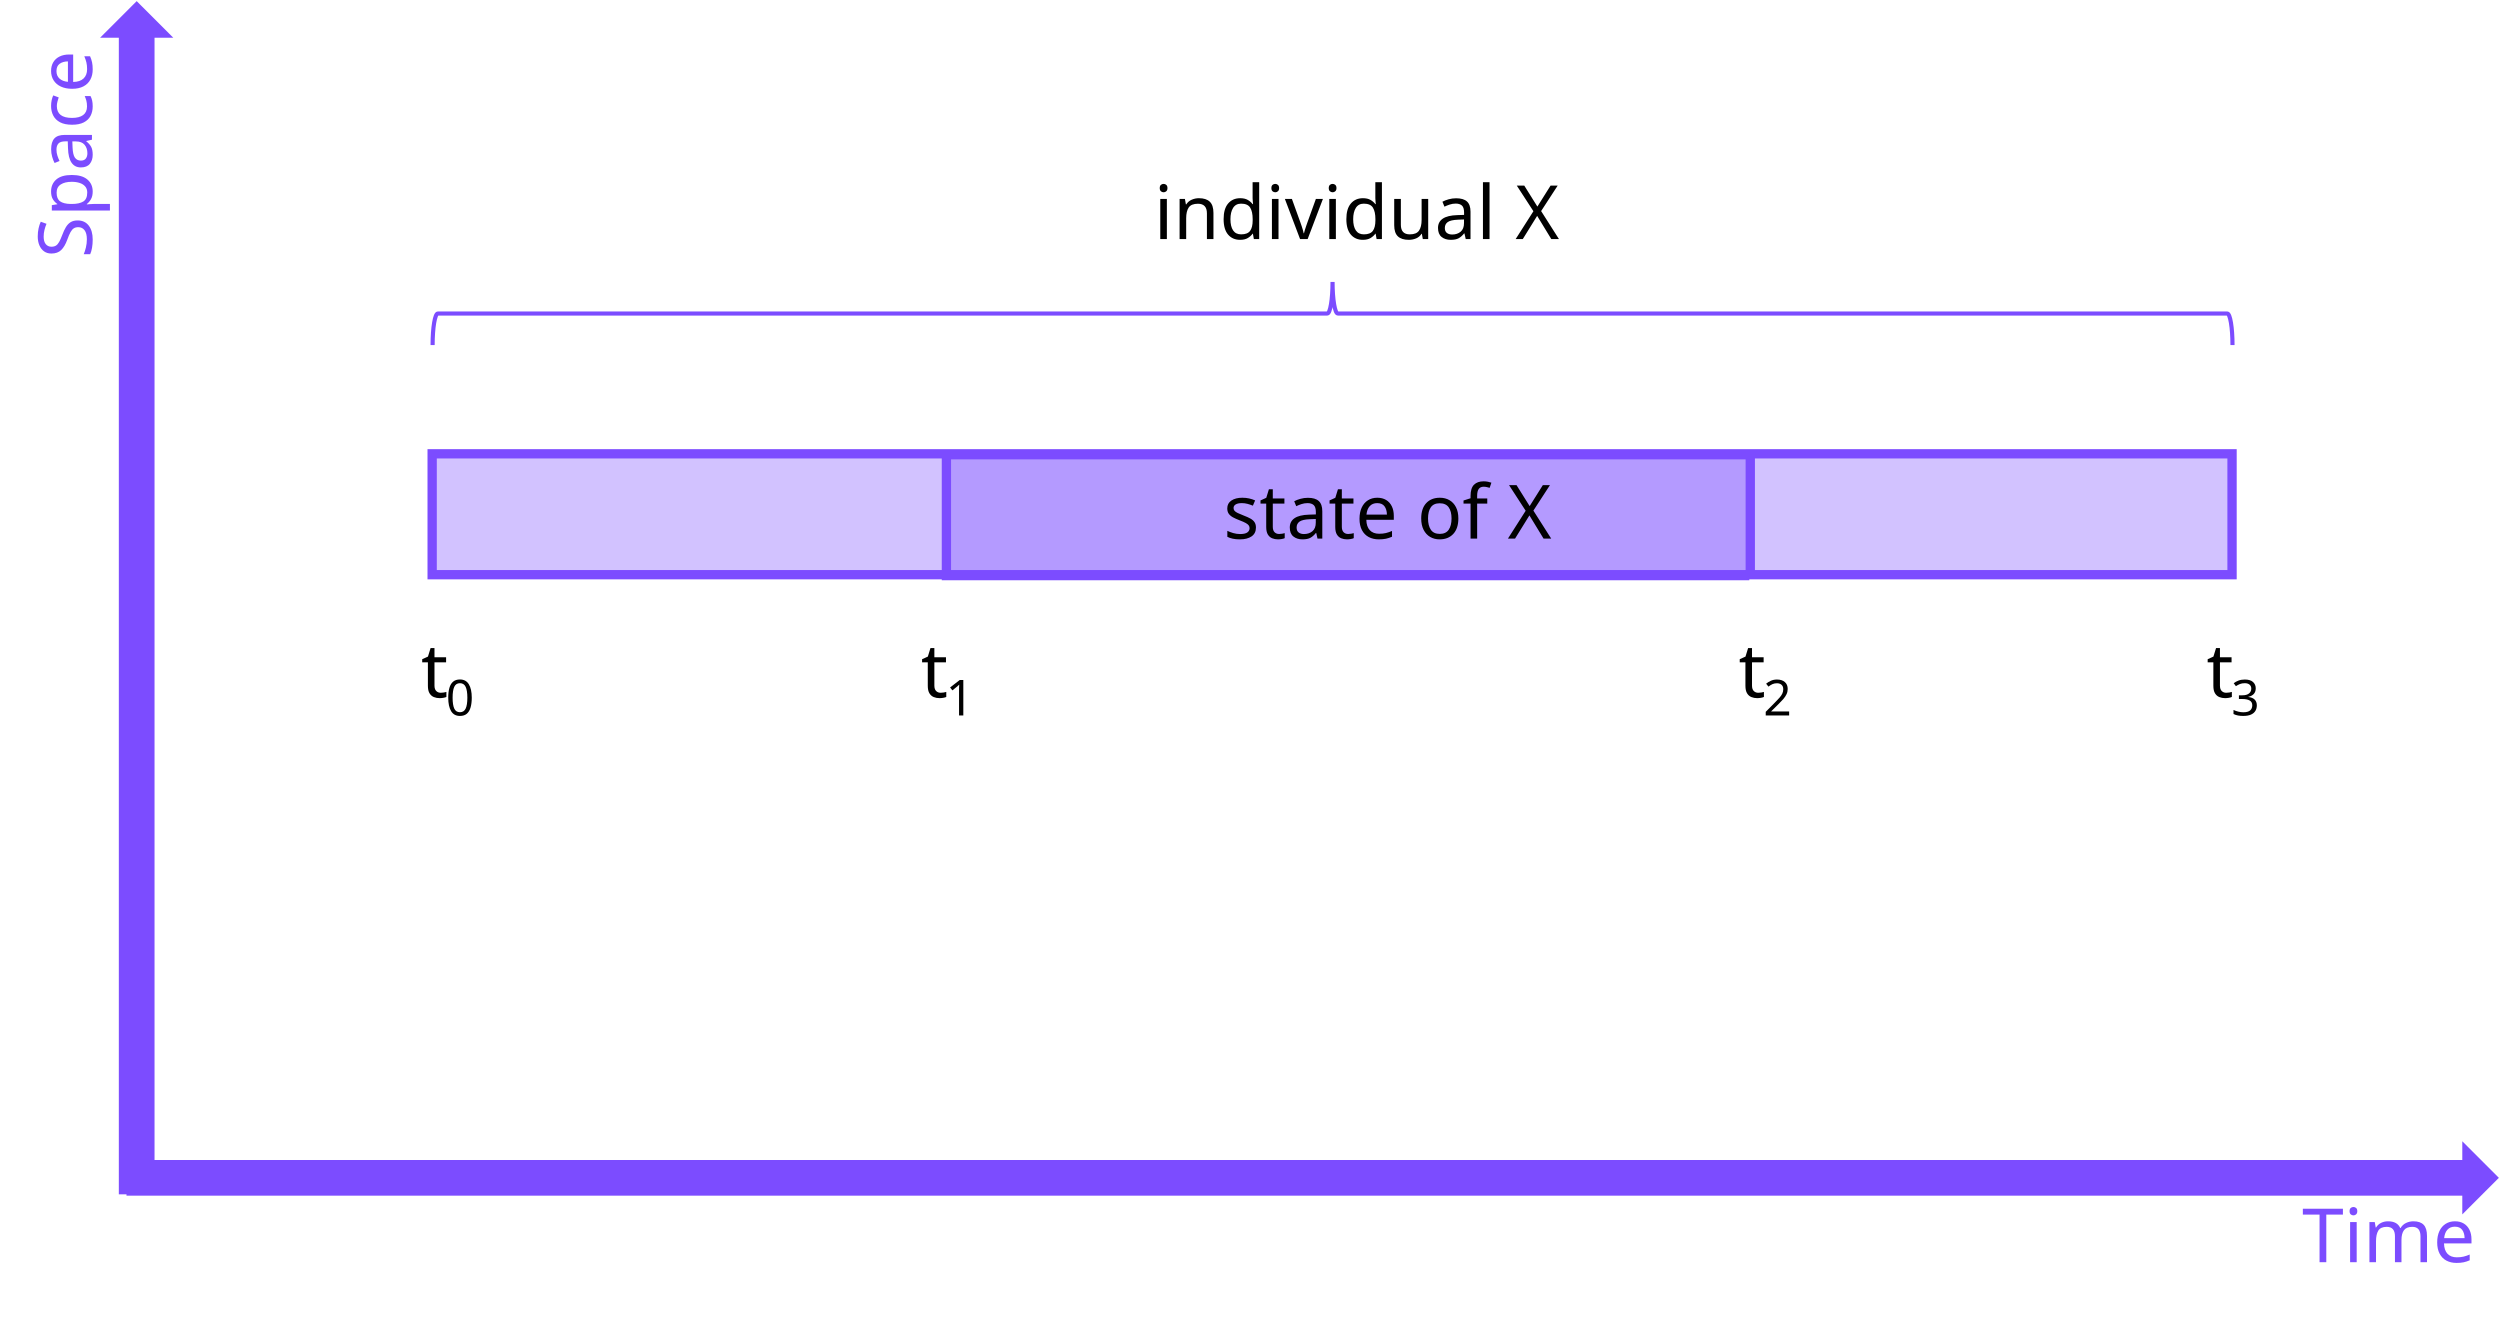
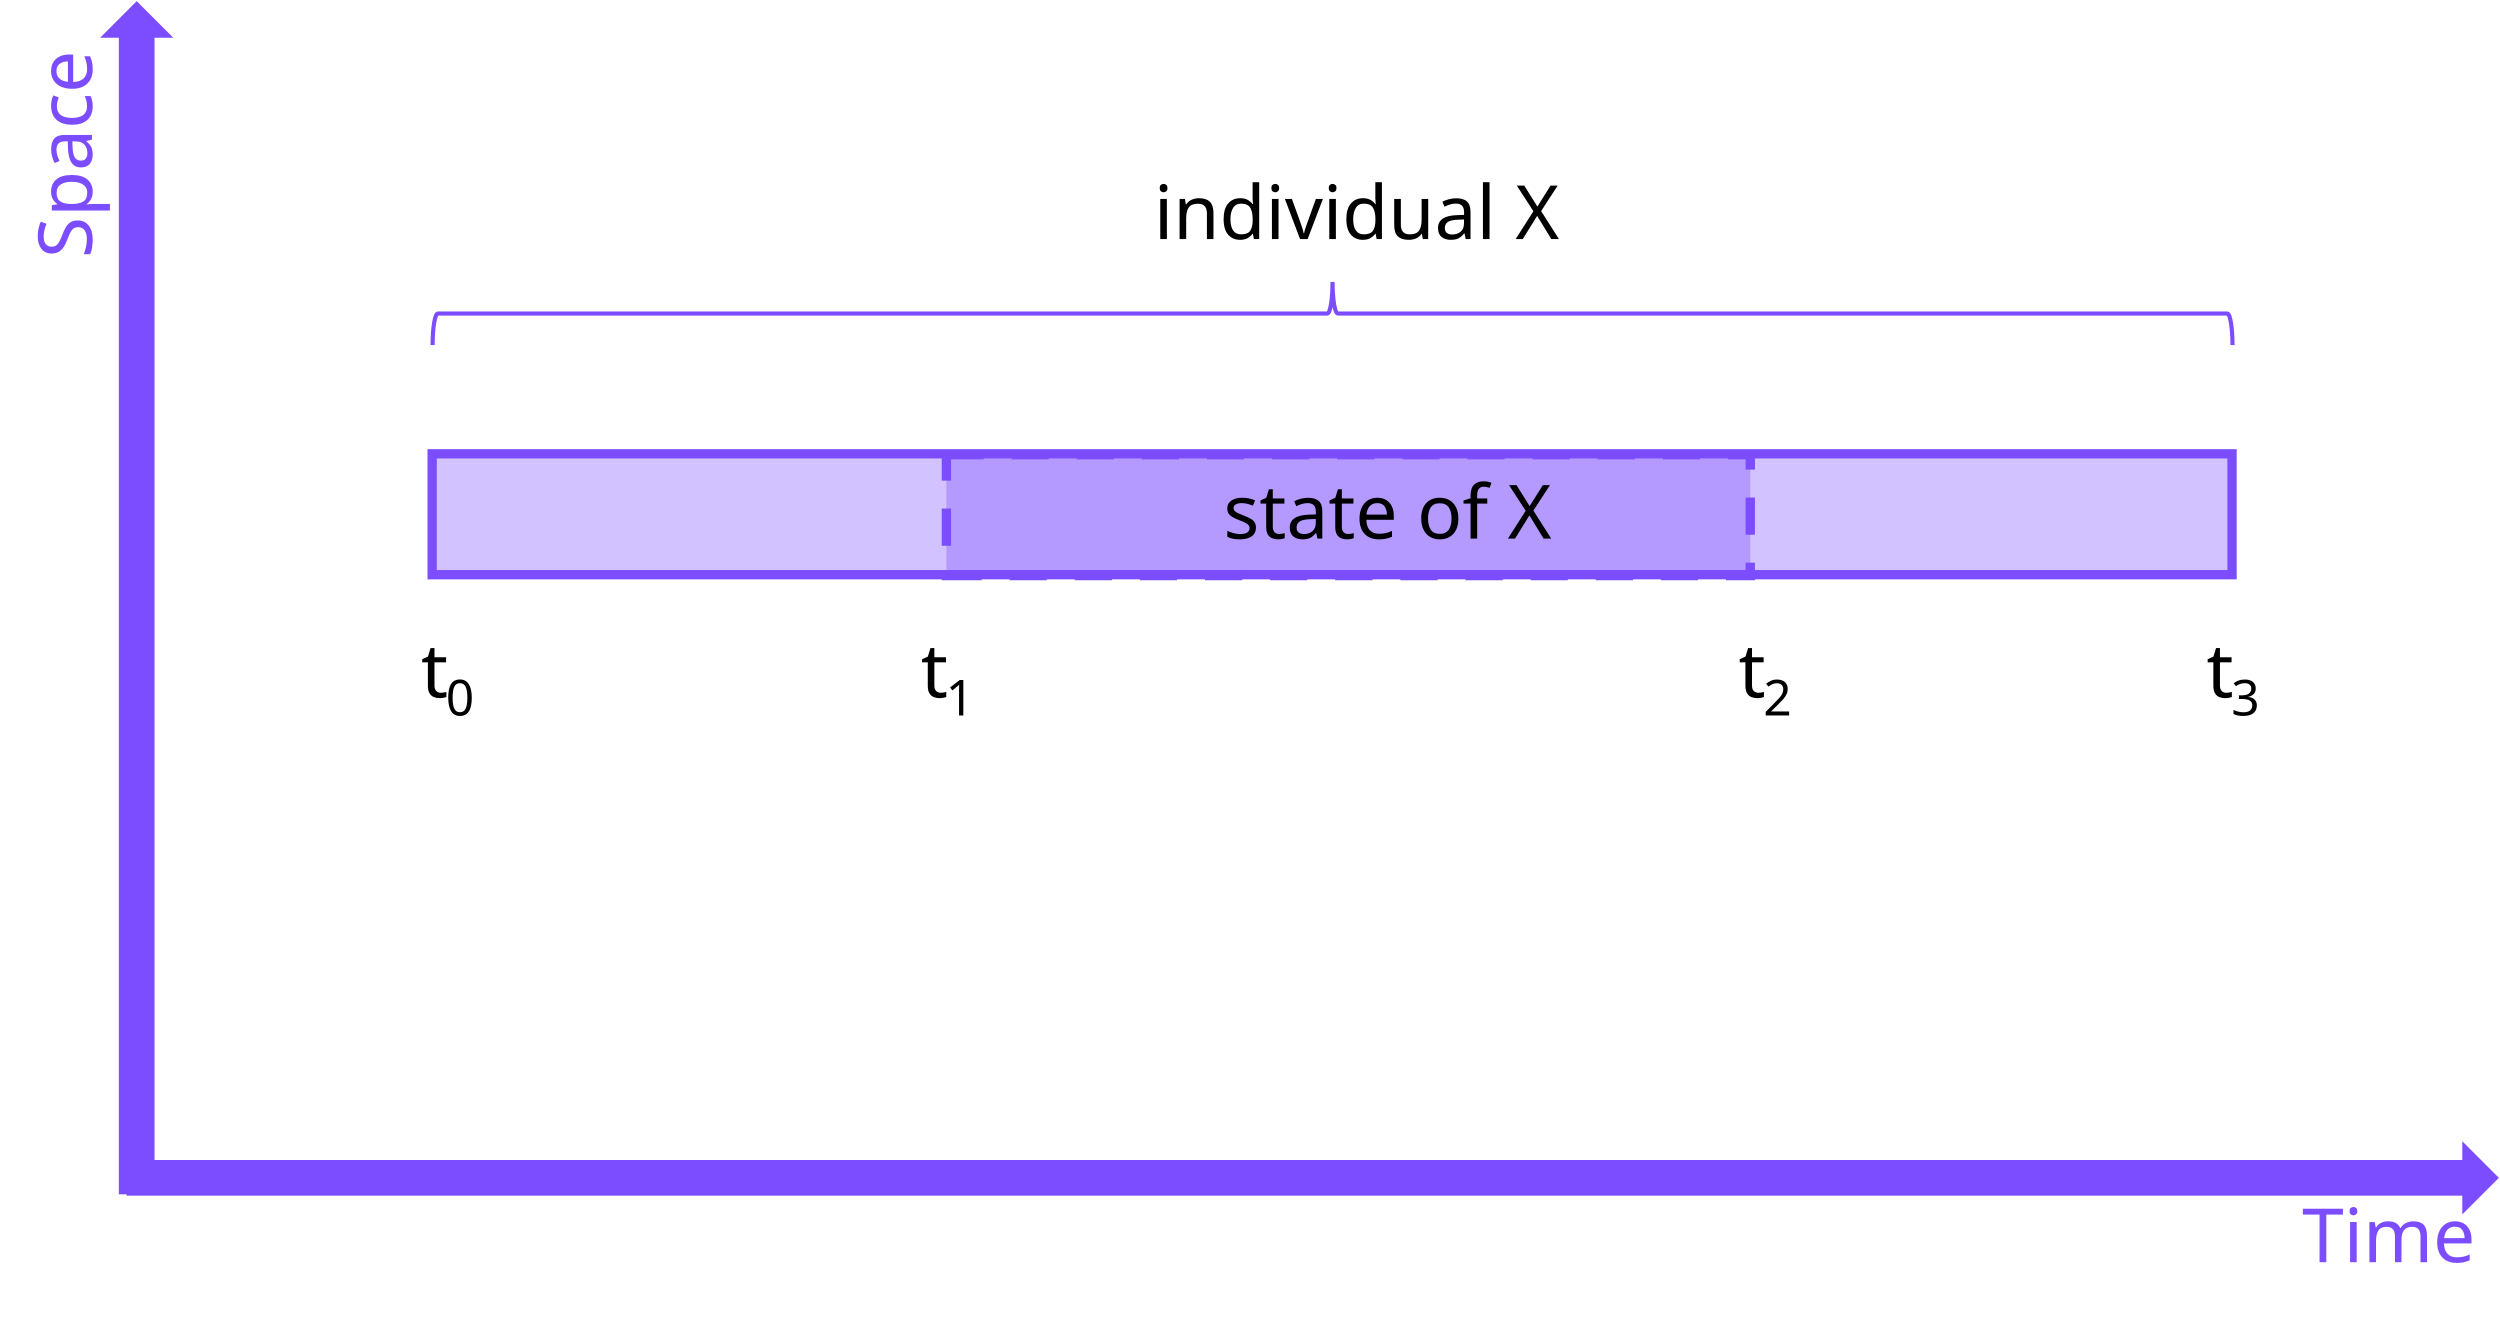
<svg xmlns="http://www.w3.org/2000/svg" width="2771" height="1471" xml:space="preserve" overflow="hidden">
  <g transform="translate(-637 -512)">
    <path d="M753.5 551.501 788.501 516.5 823.5 551.501 806 551.501 806 1833.5 771 1833.5 771 551.501Z" stroke="#7C4CFF" stroke-width="4.583" stroke-miterlimit="8" fill="#7C4CFF" fill-rule="evenodd" />
    <path d="M3368.5 1782.5 3403.5 1817.5 3368.5 1852.5 3368.5 1835 779.5 1835 779.5 1800 3368.5 1800Z" stroke="#7C4CFF" stroke-width="4.583" stroke-miterlimit="8" fill="#7C4CFF" fill-rule="evenodd" />
    <rect x="1116" y="1015" width="1995" height="134" stroke="#7C4CFF" stroke-width="10.312" stroke-miterlimit="8" fill="#7C4CFF" fill-opacity="0.341" />
    <text fill="#7C4CFF" font-family="Calibri,Calibri_MSFontService,sans-serif" font-weight="400" font-size="83" transform="matrix(-1.83697e-16 -1 1 -1.83697e-16 738.926 798)">Space</text>
    <text fill="#7C4CFF" font-family="Calibri,Calibri_MSFontService,sans-serif" font-weight="400" font-size="83" transform="matrix(1 0 0 1 3188.65 1911)">Time</text>
-     <rect x="1686" y="1016" width="891" height="134" stroke="#7C4CFF" stroke-width="10.312" stroke-linecap="square" stroke-miterlimit="8" stroke-dasharray="30.938 10.312" fill="#7C4CFF" fill-opacity="0.341" />
+     <rect x="1686" y="1016" width="891" height="134" stroke="#7C4CFF" stroke-width="10.312" stroke-miterlimit="8" stroke-dasharray="41.25 30.938" fill="#7C4CFF" fill-opacity="0.341" />
    <text font-family="Calibri,Calibri_MSFontService,sans-serif" font-weight="400" font-size="83" transform="matrix(1 0 0 1 1103.64 1285)">t</text>
    <text font-family="Calibri,Calibri_MSFontService,sans-serif" font-weight="400" font-size="55" transform="matrix(1 0 0 1 1131.14 1305)">0</text>
    <text font-family="Calibri,Calibri_MSFontService,sans-serif" font-weight="400" font-size="83" transform="matrix(1 0 0 1 1657.71 1285)">t</text>
    <text font-family="Calibri,Calibri_MSFontService,sans-serif" font-weight="400" font-size="55" transform="matrix(1 0 0 1 1685.21 1305)">1</text>
    <path d="M1116.5 894.5C1116.5 875.17 1119.11 859.5 1122.33 859.5L2108.17 859.5C2111.39 859.5 2114 843.83 2114 824.5 2114 843.83 2116.61 859.5 2119.83 859.5L3105.67 859.5C3108.89 859.5 3111.5 875.17 3111.5 894.5" stroke="#7C4CFF" stroke-width="4.583" stroke-miterlimit="8" fill="none" fill-rule="evenodd" />
    <text font-family="Calibri,Calibri_MSFontService,sans-serif" font-weight="400" font-size="83" transform="matrix(1 0 0 1 1915.99 777)">individual X</text>
    <text font-family="Calibri,Calibri_MSFontService,sans-serif" font-weight="400" font-size="83" transform="matrix(1 0 0 1 1993.07 1109)">state of X</text>
    <text font-family="Calibri,Calibri_MSFontService,sans-serif" font-weight="400" font-size="83" transform="matrix(1 0 0 1 2563.99 1285)">t</text>
    <text font-family="Calibri,Calibri_MSFontService,sans-serif" font-weight="400" font-size="55" transform="matrix(1 0 0 1 2591.49 1305)">2</text>
    <text font-family="Calibri,Calibri_MSFontService,sans-serif" font-weight="400" font-size="83" transform="matrix(1 0 0 1 3082.65 1285)">t</text>
    <text font-family="Calibri,Calibri_MSFontService,sans-serif" font-weight="400" font-size="55" transform="matrix(1 0 0 1 3110.15 1305)">3</text>
  </g>
</svg>
